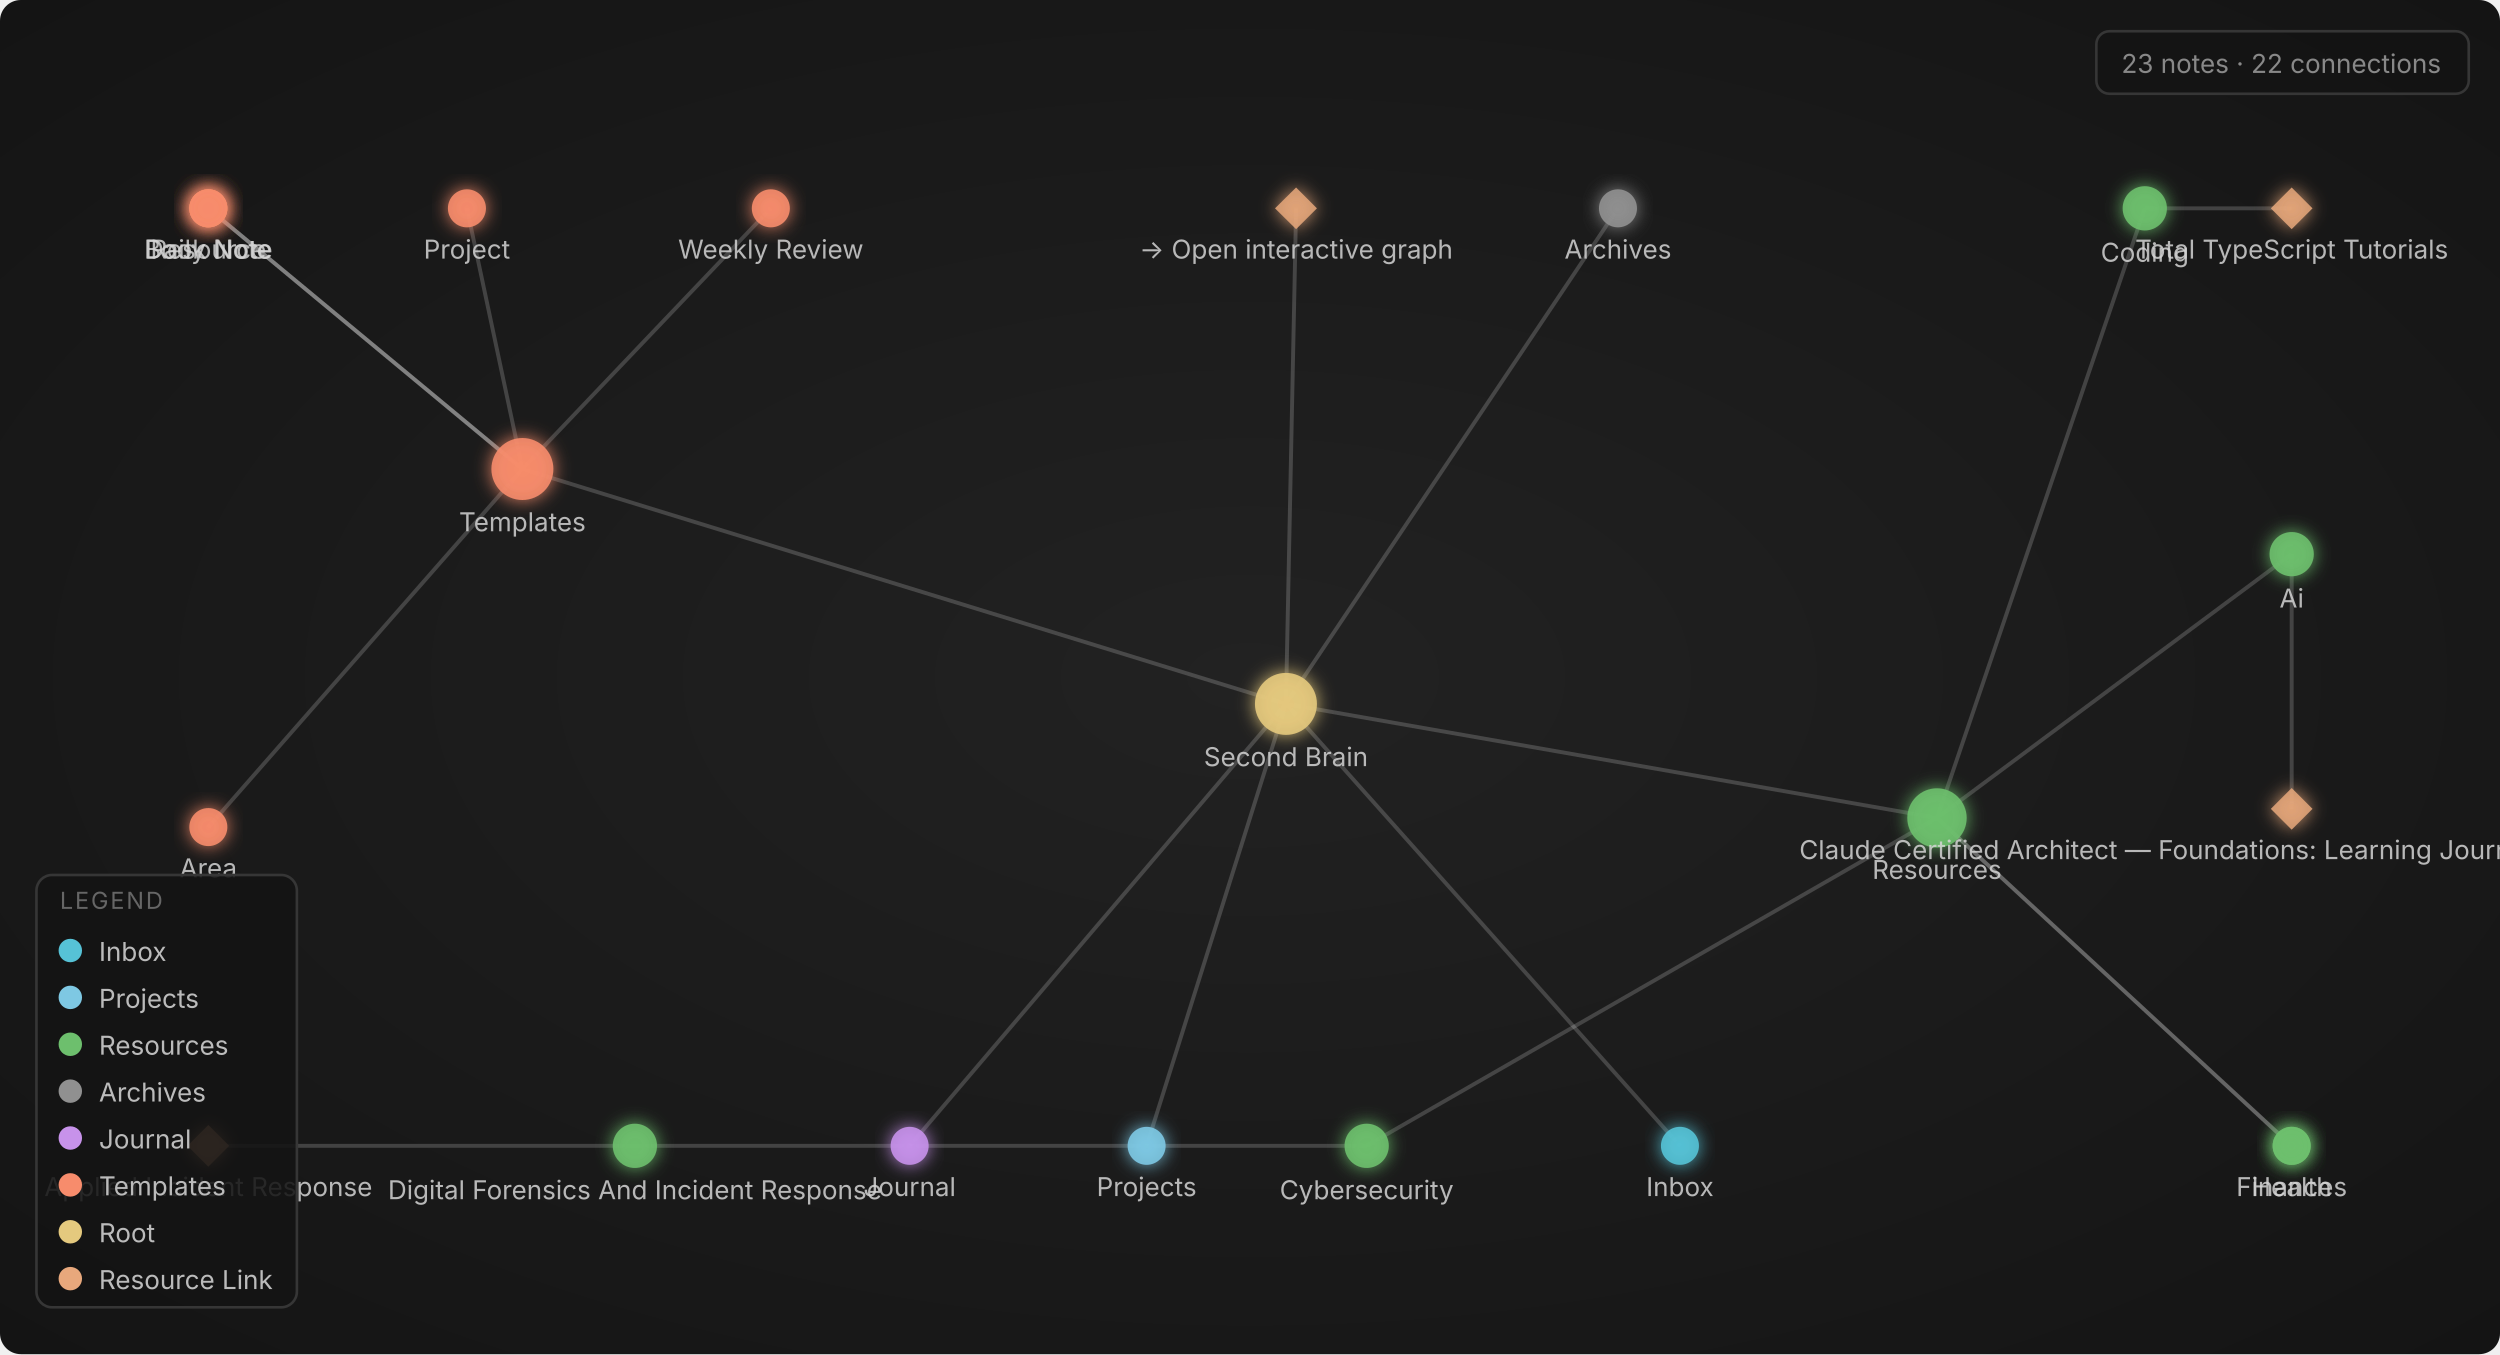
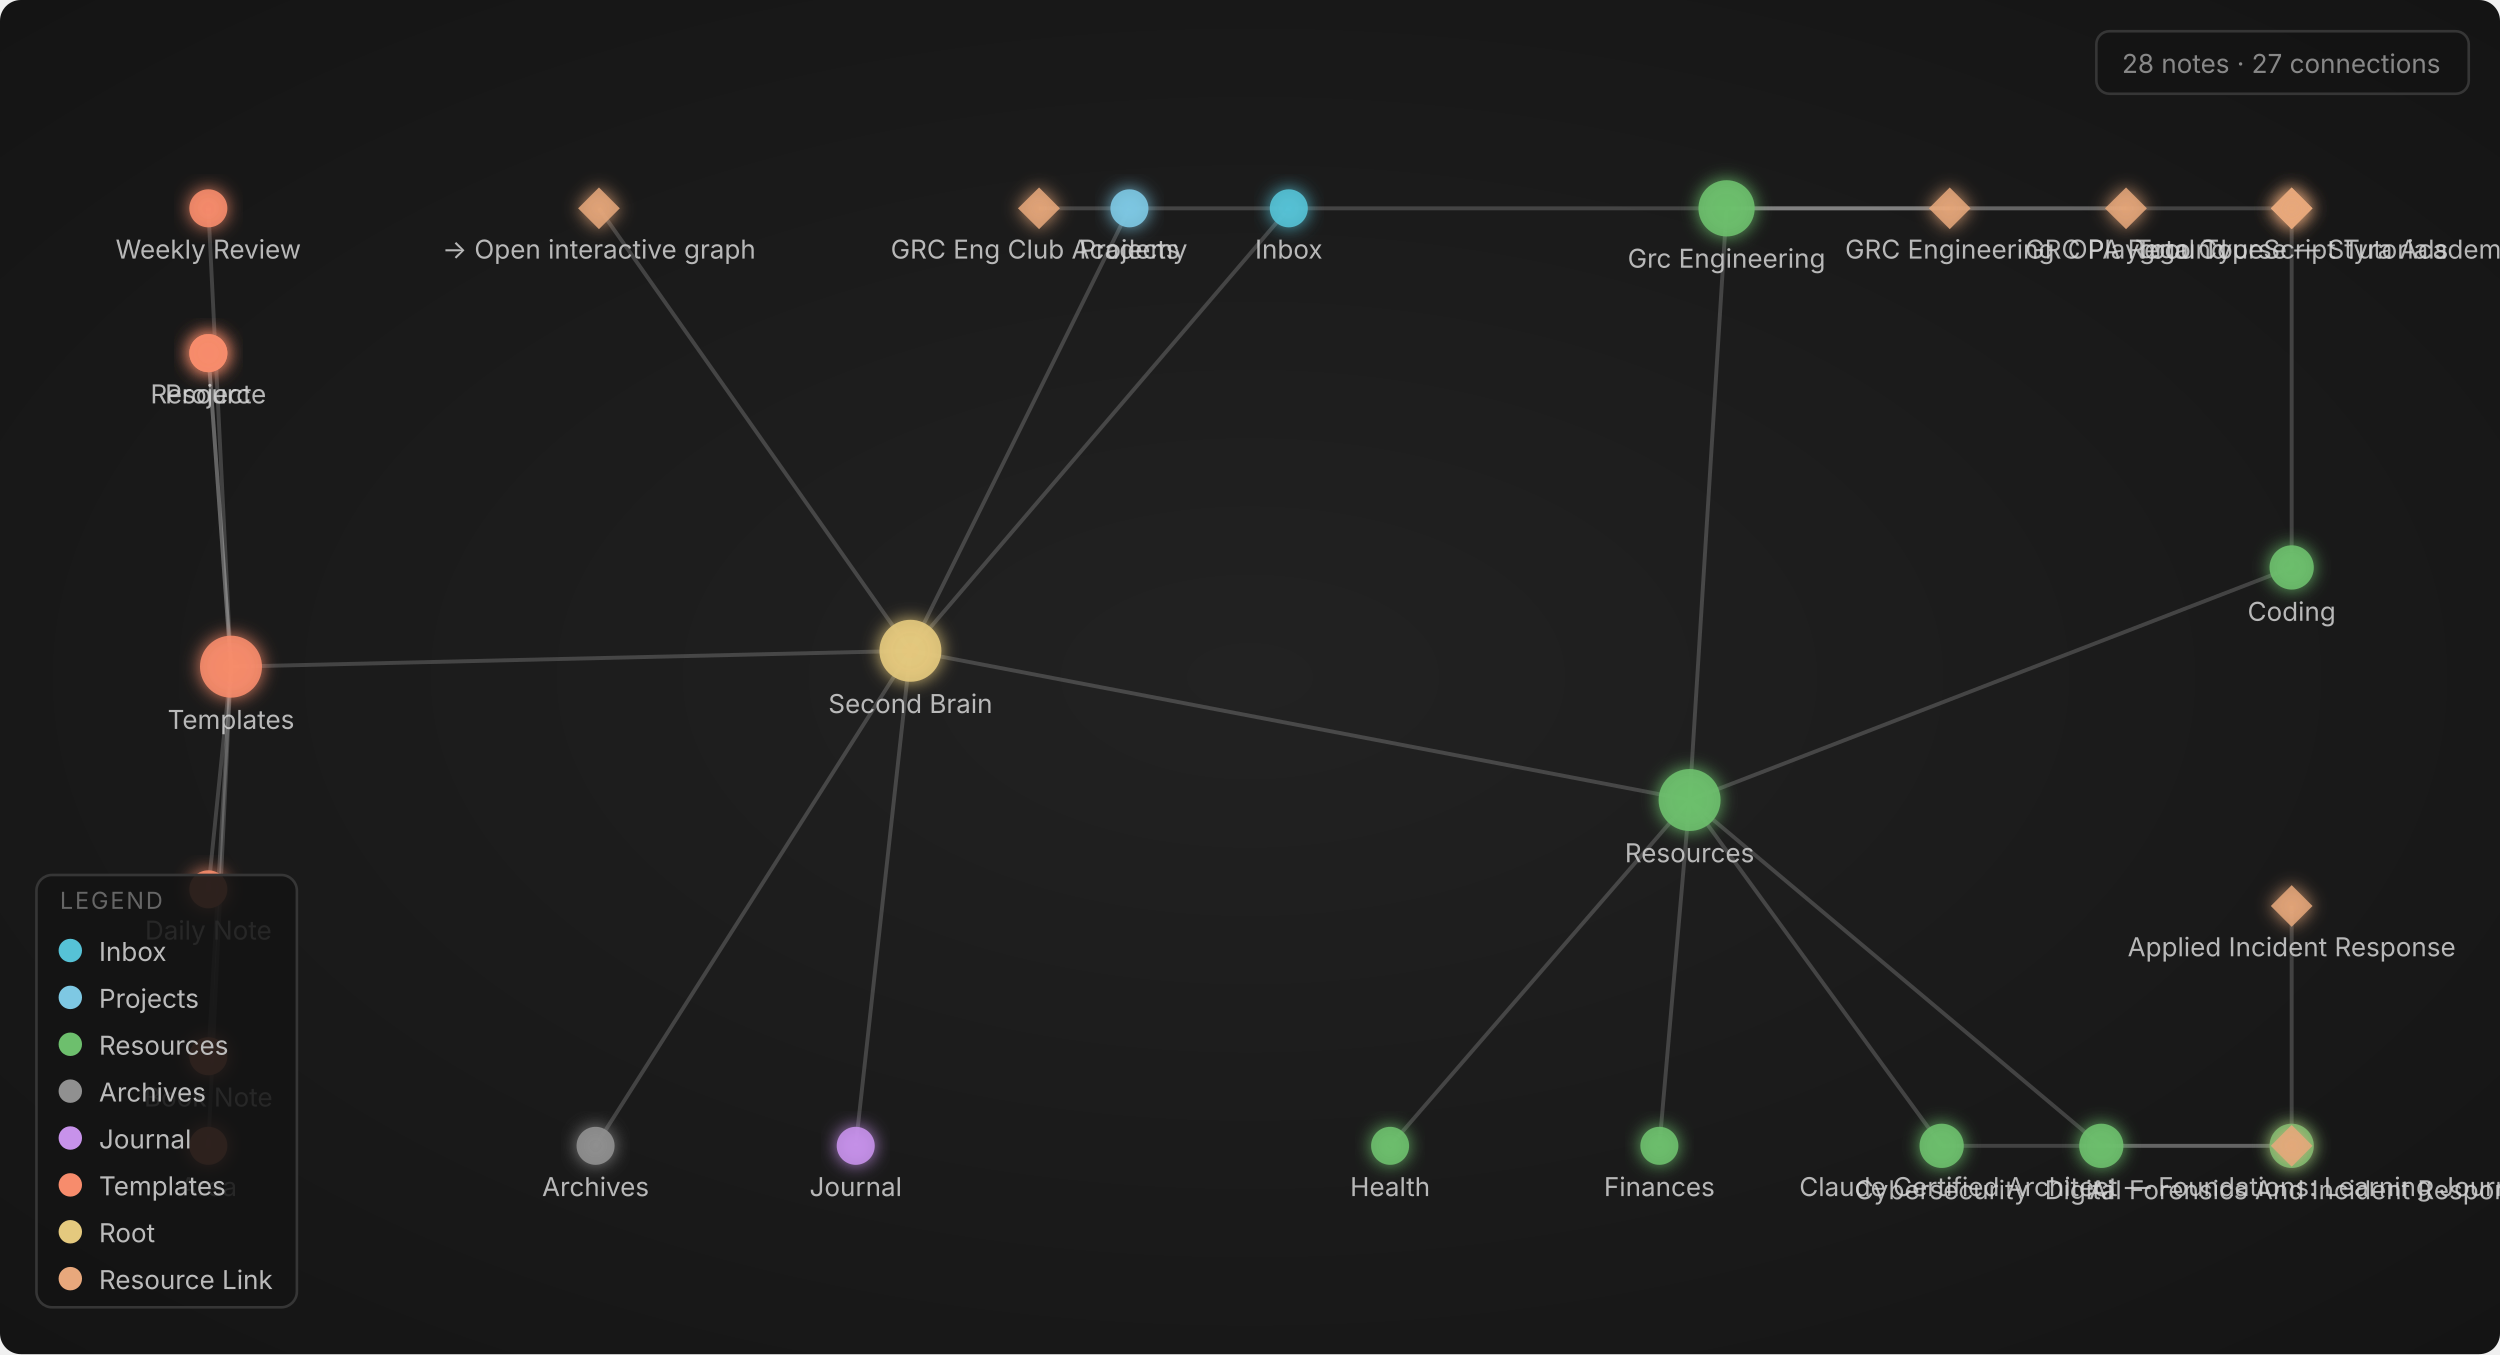
<svg xmlns="http://www.w3.org/2000/svg" width="960" height="520" viewBox="0 0 960 520">
  <defs>
    <radialGradient id="bg" cx="50%" cy="50%" r="70%">
      <stop offset="0%" stop-color="#222222" />
      <stop offset="100%" stop-color="#141414" />
    </radialGradient>
    <filter id="glow" x="-40%" y="-40%" width="180%" height="180%">
      <feGaussianBlur stdDeviation="3.5" result="coloredBlur" />
      <feMerge>
        <feMergeNode in="coloredBlur" />
        <feMergeNode in="SourceGraphic" />
      </feMerge>
    </filter>
  </defs>
  <rect width="960" height="520" fill="url(#bg)" rx="8" />
  <g id="edges">
-     <line x1="743.8" y1="314.1" x2="880.0" y2="212.8" stroke="#ffffff" stroke-opacity="0.18" stroke-width="1.5" />
-     <line x1="743.8" y1="314.1" x2="823.6" y2="80.0" stroke="#ffffff" stroke-opacity="0.18" stroke-width="1.5" />
-     <line x1="743.8" y1="314.1" x2="524.8" y2="440.0" stroke="#ffffff" stroke-opacity="0.18" stroke-width="1.5" />
-     <line x1="743.8" y1="314.1" x2="880.0" y2="440.0" stroke="#ffffff" stroke-opacity="0.18" stroke-width="1.5" />
-     <line x1="743.8" y1="314.1" x2="880.0" y2="440.0" stroke="#ffffff" stroke-opacity="0.18" stroke-width="1.5" />
-     <line x1="524.8" y1="440.0" x2="243.8" y2="440.0" stroke="#ffffff" stroke-opacity="0.18" stroke-width="1.5" />
-     <line x1="200.6" y1="180.1" x2="179.3" y2="80.0" stroke="#ffffff" stroke-opacity="0.18" stroke-width="1.5" />
-     <line x1="200.6" y1="180.1" x2="80.0" y2="317.6" stroke="#ffffff" stroke-opacity="0.18" stroke-width="1.5" />
-     <line x1="200.6" y1="180.1" x2="80.0" y2="80.0" stroke="#ffffff" stroke-opacity="0.18" stroke-width="1.5" />
-     <line x1="200.6" y1="180.1" x2="80.0" y2="80.0" stroke="#ffffff" stroke-opacity="0.18" stroke-width="1.5" />
-     <line x1="200.6" y1="180.1" x2="296.0" y2="80.0" stroke="#ffffff" stroke-opacity="0.18" stroke-width="1.5" />
-     <line x1="200.6" y1="180.1" x2="80.0" y2="80.0" stroke="#ffffff" stroke-opacity="0.18" stroke-width="1.5" />
-     <line x1="493.8" y1="270.3" x2="645.1" y2="440.0" stroke="#ffffff" stroke-opacity="0.18" stroke-width="1.5" />
-     <line x1="493.8" y1="270.3" x2="440.3" y2="440.0" stroke="#ffffff" stroke-opacity="0.18" stroke-width="1.5" />
-     <line x1="493.8" y1="270.3" x2="743.8" y2="314.1" stroke="#ffffff" stroke-opacity="0.18" stroke-width="1.5" />
-     <line x1="493.8" y1="270.3" x2="621.3" y2="80.0" stroke="#ffffff" stroke-opacity="0.18" stroke-width="1.5" />
-     <line x1="493.8" y1="270.3" x2="349.3" y2="440.0" stroke="#ffffff" stroke-opacity="0.18" stroke-width="1.5" />
-     <line x1="493.8" y1="270.3" x2="200.6" y2="180.1" stroke="#ffffff" stroke-opacity="0.18" stroke-width="1.5" />
-     <line x1="880.0" y1="212.8" x2="880.0" y2="310.6" stroke="#ffffff" stroke-opacity="0.18" stroke-width="1.5" />
-     <line x1="823.6" y1="80.0" x2="880.0" y2="80.0" stroke="#ffffff" stroke-opacity="0.18" stroke-width="1.5" />
-     <line x1="243.8" y1="440.0" x2="80.0" y2="440.0" stroke="#ffffff" stroke-opacity="0.18" stroke-width="1.5" />
-     <line x1="493.8" y1="270.3" x2="497.7" y2="80.0" stroke="#ffffff" stroke-opacity="0.18" stroke-width="1.5" />
+     <line x1="648.8" y1="307.2" x2="806.9" y2="440.0" stroke="#ffffff" stroke-opacity="0.18" stroke-width="1.5" />
+     <line x1="648.8" y1="307.2" x2="880.0" y2="217.9" stroke="#ffffff" stroke-opacity="0.18" stroke-width="1.5" />
+     <line x1="648.8" y1="307.2" x2="745.6" y2="440.0" stroke="#ffffff" stroke-opacity="0.18" stroke-width="1.5" />
+     <line x1="648.8" y1="307.2" x2="637.2" y2="440.0" stroke="#ffffff" stroke-opacity="0.18" stroke-width="1.5" />
+     <line x1="648.8" y1="307.2" x2="663.0" y2="80.0" stroke="#ffffff" stroke-opacity="0.18" stroke-width="1.5" />
+     <line x1="648.8" y1="307.2" x2="533.8" y2="440.0" stroke="#ffffff" stroke-opacity="0.18" stroke-width="1.5" />
+     <line x1="745.6" y1="440.0" x2="880.0" y2="440.0" stroke="#ffffff" stroke-opacity="0.18" stroke-width="1.5" />
+     <line x1="88.7" y1="256.0" x2="80.0" y2="135.6" stroke="#ffffff" stroke-opacity="0.18" stroke-width="1.5" />
+     <line x1="88.7" y1="256.0" x2="80.0" y2="440.0" stroke="#ffffff" stroke-opacity="0.18" stroke-width="1.5" />
+     <line x1="88.7" y1="256.0" x2="80.0" y2="135.6" stroke="#ffffff" stroke-opacity="0.18" stroke-width="1.5" />
+     <line x1="88.7" y1="256.0" x2="80.0" y2="341.5" stroke="#ffffff" stroke-opacity="0.18" stroke-width="1.5" />
+     <line x1="88.7" y1="256.0" x2="80.0" y2="80.0" stroke="#ffffff" stroke-opacity="0.18" stroke-width="1.5" />
+     <line x1="88.7" y1="256.0" x2="80.0" y2="405.6" stroke="#ffffff" stroke-opacity="0.18" stroke-width="1.5" />
+     <line x1="349.6" y1="249.9" x2="494.9" y2="80.0" stroke="#ffffff" stroke-opacity="0.18" stroke-width="1.5" />
+     <line x1="349.6" y1="249.9" x2="433.7" y2="80.0" stroke="#ffffff" stroke-opacity="0.18" stroke-width="1.5" />
+     <line x1="349.6" y1="249.9" x2="648.8" y2="307.2" stroke="#ffffff" stroke-opacity="0.18" stroke-width="1.5" />
+     <line x1="349.6" y1="249.9" x2="228.7" y2="440.0" stroke="#ffffff" stroke-opacity="0.18" stroke-width="1.5" />
+     <line x1="349.6" y1="249.9" x2="328.6" y2="440.0" stroke="#ffffff" stroke-opacity="0.18" stroke-width="1.5" />
+     <line x1="349.6" y1="249.9" x2="88.7" y2="256.0" stroke="#ffffff" stroke-opacity="0.18" stroke-width="1.5" />
+     <line x1="806.9" y1="440.0" x2="880.0" y2="440.0" stroke="#ffffff" stroke-opacity="0.18" stroke-width="1.5" />
+     <line x1="880.0" y1="217.9" x2="880.0" y2="80.0" stroke="#ffffff" stroke-opacity="0.18" stroke-width="1.5" />
+     <line x1="880.0" y1="440.0" x2="880.0" y2="347.9" stroke="#ffffff" stroke-opacity="0.18" stroke-width="1.5" />
+     <line x1="663.0" y1="80.0" x2="399.0" y2="80.0" stroke="#ffffff" stroke-opacity="0.18" stroke-width="1.5" />
+     <line x1="663.0" y1="80.0" x2="748.7" y2="80.0" stroke="#ffffff" stroke-opacity="0.18" stroke-width="1.5" />
+     <line x1="663.0" y1="80.0" x2="816.4" y2="80.0" stroke="#ffffff" stroke-opacity="0.18" stroke-width="1.5" />
+     <line x1="663.0" y1="80.0" x2="880.0" y2="80.0" stroke="#ffffff" stroke-opacity="0.18" stroke-width="1.5" />
+     <line x1="349.6" y1="249.9" x2="230.0" y2="80.0" stroke="#ffffff" stroke-opacity="0.18" stroke-width="1.5" />
  </g>
  <g id="nodes">
-     <circle cx="645.1" cy="440.0" r="7.3" fill="#56c2d6" fill-opacity="0.9" filter="url(#glow)" />
-     <text x="645.1" y="459.3" text-anchor="middle" font-size="10" font-family="-apple-system,BlinkMacSystemFont,'Segoe UI',sans-serif" fill="#d4d4d4" fill-opacity="0.85">Inbox</text>
-     <circle cx="440.3" cy="440.0" r="7.3" fill="#7ec8e3" fill-opacity="0.9" filter="url(#glow)" />
-     <text x="440.3" y="459.3" text-anchor="middle" font-size="10" font-family="-apple-system,BlinkMacSystemFont,'Segoe UI',sans-serif" fill="#d4d4d4" fill-opacity="0.85">Projects</text>
-     <circle cx="743.8" cy="314.1" r="11.4" fill="#6dbf6d" fill-opacity="0.9" filter="url(#glow)" />
-     <text x="743.8" y="337.5" text-anchor="middle" font-size="10" font-family="-apple-system,BlinkMacSystemFont,'Segoe UI',sans-serif" fill="#d4d4d4" fill-opacity="0.85">Resources</text>
-     <circle cx="880.0" cy="212.8" r="8.5" fill="#6dbf6d" fill-opacity="0.9" filter="url(#glow)" />
-     <text x="880.0" y="233.3" text-anchor="middle" font-size="10" font-family="-apple-system,BlinkMacSystemFont,'Segoe UI',sans-serif" fill="#d4d4d4" fill-opacity="0.85">Ai</text>
-     <circle cx="823.6" cy="80.0" r="8.5" fill="#6dbf6d" fill-opacity="0.9" filter="url(#glow)" />
-     <text x="823.6" y="100.5" text-anchor="middle" font-size="10" font-family="-apple-system,BlinkMacSystemFont,'Segoe UI',sans-serif" fill="#d4d4d4" fill-opacity="0.85">Coding</text>
-     <circle cx="524.8" cy="440.0" r="8.5" fill="#6dbf6d" fill-opacity="0.9" filter="url(#glow)" />
-     <text x="524.8" y="460.5" text-anchor="middle" font-size="10" font-family="-apple-system,BlinkMacSystemFont,'Segoe UI',sans-serif" fill="#d4d4d4" fill-opacity="0.85">Cybersecurity</text>
-     <circle cx="243.8" cy="440.0" r="8.5" fill="#6dbf6d" fill-opacity="0.9" filter="url(#glow)" />
-     <text x="243.8" y="460.5" text-anchor="middle" font-size="10" font-family="-apple-system,BlinkMacSystemFont,'Segoe UI',sans-serif" fill="#d4d4d4" fill-opacity="0.85">Digital Forensics And Incident Response</text>
-     <circle cx="880.0" cy="440.0" r="7.3" fill="#6dbf6d" fill-opacity="0.9" filter="url(#glow)" />
-     <text x="880.0" y="459.3" text-anchor="middle" font-size="10" font-family="-apple-system,BlinkMacSystemFont,'Segoe UI',sans-serif" fill="#d4d4d4" fill-opacity="0.85">Finances</text>
-     <circle cx="880.0" cy="440.0" r="7.3" fill="#6dbf6d" fill-opacity="0.9" filter="url(#glow)" />
-     <text x="880.0" y="459.3" text-anchor="middle" font-size="10" font-family="-apple-system,BlinkMacSystemFont,'Segoe UI',sans-serif" fill="#d4d4d4" fill-opacity="0.85">Health</text>
-     <circle cx="621.3" cy="80.0" r="7.3" fill="#909090" fill-opacity="0.9" filter="url(#glow)" />
-     <text x="621.3" y="99.3" text-anchor="middle" font-size="10" font-family="-apple-system,BlinkMacSystemFont,'Segoe UI',sans-serif" fill="#d4d4d4" fill-opacity="0.85">Archives</text>
-     <circle cx="349.3" cy="440.0" r="7.3" fill="#c792ea" fill-opacity="0.9" filter="url(#glow)" />
-     <text x="349.3" y="459.3" text-anchor="middle" font-size="10" font-family="-apple-system,BlinkMacSystemFont,'Segoe UI',sans-serif" fill="#d4d4d4" fill-opacity="0.85">Journal</text>
-     <circle cx="200.6" cy="180.1" r="11.9" fill="#f78c6c" fill-opacity="0.9" filter="url(#glow)" />
-     <text x="200.6" y="204.0" text-anchor="middle" font-size="10" font-family="-apple-system,BlinkMacSystemFont,'Segoe UI',sans-serif" fill="#d4d4d4" fill-opacity="0.85">Templates</text>
-     <circle cx="80.0" cy="317.6" r="7.3" fill="#f78c6c" fill-opacity="0.9" filter="url(#glow)" />
-     <text x="80.0" y="336.9" text-anchor="middle" font-size="10" font-family="-apple-system,BlinkMacSystemFont,'Segoe UI',sans-serif" fill="#d4d4d4" fill-opacity="0.85">Area</text>
+     <circle cx="494.9" cy="80.0" r="7.3" fill="#56c2d6" fill-opacity="0.9" filter="url(#glow)" />
+     <text x="494.9" y="99.3" text-anchor="middle" font-size="10" font-family="-apple-system,BlinkMacSystemFont,'Segoe UI',sans-serif" fill="#d4d4d4" fill-opacity="0.85">Inbox</text>
+     <circle cx="433.7" cy="80.0" r="7.3" fill="#7ec8e3" fill-opacity="0.9" filter="url(#glow)" />
+     <text x="433.7" y="99.3" text-anchor="middle" font-size="10" font-family="-apple-system,BlinkMacSystemFont,'Segoe UI',sans-serif" fill="#d4d4d4" fill-opacity="0.85">Projects</text>
+     <circle cx="648.8" cy="307.2" r="11.9" fill="#6dbf6d" fill-opacity="0.9" filter="url(#glow)" />
+     <text x="648.8" y="331.1" text-anchor="middle" font-size="10" font-family="-apple-system,BlinkMacSystemFont,'Segoe UI',sans-serif" fill="#d4d4d4" fill-opacity="0.85">Resources</text>
+     <circle cx="806.9" cy="440.0" r="8.5" fill="#6dbf6d" fill-opacity="0.9" filter="url(#glow)" />
+     <text x="806.9" y="460.5" text-anchor="middle" font-size="10" font-family="-apple-system,BlinkMacSystemFont,'Segoe UI',sans-serif" fill="#d4d4d4" fill-opacity="0.85">Ai</text>
+     <circle cx="880.0" cy="217.9" r="8.5" fill="#6dbf6d" fill-opacity="0.9" filter="url(#glow)" />
+     <text x="880.0" y="238.4" text-anchor="middle" font-size="10" font-family="-apple-system,BlinkMacSystemFont,'Segoe UI',sans-serif" fill="#d4d4d4" fill-opacity="0.85">Coding</text>
+     <circle cx="745.6" cy="440.0" r="8.5" fill="#6dbf6d" fill-opacity="0.9" filter="url(#glow)" />
+     <text x="745.6" y="460.5" text-anchor="middle" font-size="10" font-family="-apple-system,BlinkMacSystemFont,'Segoe UI',sans-serif" fill="#d4d4d4" fill-opacity="0.85">Cybersecurity</text>
+     <circle cx="880.0" cy="440.0" r="8.5" fill="#6dbf6d" fill-opacity="0.9" filter="url(#glow)" />
+     <text x="880.0" y="460.5" text-anchor="middle" font-size="10" font-family="-apple-system,BlinkMacSystemFont,'Segoe UI',sans-serif" fill="#d4d4d4" fill-opacity="0.85">Digital Forensics And Incident Response</text>
+     <circle cx="637.2" cy="440.0" r="7.3" fill="#6dbf6d" fill-opacity="0.9" filter="url(#glow)" />
+     <text x="637.2" y="459.3" text-anchor="middle" font-size="10" font-family="-apple-system,BlinkMacSystemFont,'Segoe UI',sans-serif" fill="#d4d4d4" fill-opacity="0.85">Finances</text>
+     <circle cx="663.0" cy="80.0" r="10.8" fill="#6dbf6d" fill-opacity="0.9" filter="url(#glow)" />
+     <text x="663.0" y="102.8" text-anchor="middle" font-size="10" font-family="-apple-system,BlinkMacSystemFont,'Segoe UI',sans-serif" fill="#d4d4d4" fill-opacity="0.85">Grc Engineering</text>
+     <circle cx="533.8" cy="440.0" r="7.3" fill="#6dbf6d" fill-opacity="0.9" filter="url(#glow)" />
+     <text x="533.8" y="459.3" text-anchor="middle" font-size="10" font-family="-apple-system,BlinkMacSystemFont,'Segoe UI',sans-serif" fill="#d4d4d4" fill-opacity="0.85">Health</text>
+     <circle cx="228.7" cy="440.0" r="7.3" fill="#909090" fill-opacity="0.9" filter="url(#glow)" />
+     <text x="228.7" y="459.3" text-anchor="middle" font-size="10" font-family="-apple-system,BlinkMacSystemFont,'Segoe UI',sans-serif" fill="#d4d4d4" fill-opacity="0.85">Archives</text>
+     <circle cx="328.6" cy="440.0" r="7.3" fill="#c792ea" fill-opacity="0.9" filter="url(#glow)" />
+     <text x="328.6" y="459.3" text-anchor="middle" font-size="10" font-family="-apple-system,BlinkMacSystemFont,'Segoe UI',sans-serif" fill="#d4d4d4" fill-opacity="0.85">Journal</text>
+     <circle cx="88.7" cy="256.0" r="11.9" fill="#f78c6c" fill-opacity="0.9" filter="url(#glow)" />
+     <text x="88.7" y="279.9" text-anchor="middle" font-size="10" font-family="-apple-system,BlinkMacSystemFont,'Segoe UI',sans-serif" fill="#d4d4d4" fill-opacity="0.85">Templates</text>
+     <circle cx="80.0" cy="440.0" r="7.3" fill="#f78c6c" fill-opacity="0.9" filter="url(#glow)" />
+     <text x="80.0" y="459.3" text-anchor="middle" font-size="10" font-family="-apple-system,BlinkMacSystemFont,'Segoe UI',sans-serif" fill="#d4d4d4" fill-opacity="0.85">Area</text>
+     <circle cx="80.0" cy="405.6" r="7.3" fill="#f78c6c" fill-opacity="0.9" filter="url(#glow)" />
+     <text x="80.0" y="424.9" text-anchor="middle" font-size="10" font-family="-apple-system,BlinkMacSystemFont,'Segoe UI',sans-serif" fill="#d4d4d4" fill-opacity="0.85">Book Note</text>
+     <circle cx="80.0" cy="341.5" r="7.3" fill="#f78c6c" fill-opacity="0.9" filter="url(#glow)" />
+     <text x="80.0" y="360.8" text-anchor="middle" font-size="10" font-family="-apple-system,BlinkMacSystemFont,'Segoe UI',sans-serif" fill="#d4d4d4" fill-opacity="0.85">Daily Note</text>
+     <circle cx="80.0" cy="135.6" r="7.3" fill="#f78c6c" fill-opacity="0.9" filter="url(#glow)" />
+     <text x="80.0" y="154.9" text-anchor="middle" font-size="10" font-family="-apple-system,BlinkMacSystemFont,'Segoe UI',sans-serif" fill="#d4d4d4" fill-opacity="0.85">Project</text>
+     <circle cx="80.0" cy="135.6" r="7.3" fill="#f78c6c" fill-opacity="0.9" filter="url(#glow)" />
+     <text x="80.0" y="154.9" text-anchor="middle" font-size="10" font-family="-apple-system,BlinkMacSystemFont,'Segoe UI',sans-serif" fill="#d4d4d4" fill-opacity="0.85">Resource</text>
    <circle cx="80.0" cy="80.0" r="7.3" fill="#f78c6c" fill-opacity="0.9" filter="url(#glow)" />
-     <text x="80.0" y="99.3" text-anchor="middle" font-size="10" font-family="-apple-system,BlinkMacSystemFont,'Segoe UI',sans-serif" fill="#d4d4d4" fill-opacity="0.85">Book Note</text>
-     <circle cx="80.0" cy="80.0" r="7.3" fill="#f78c6c" fill-opacity="0.9" filter="url(#glow)" />
-     <text x="80.0" y="99.3" text-anchor="middle" font-size="10" font-family="-apple-system,BlinkMacSystemFont,'Segoe UI',sans-serif" fill="#d4d4d4" fill-opacity="0.85">Daily Note</text>
-     <circle cx="179.3" cy="80.0" r="7.3" fill="#f78c6c" fill-opacity="0.9" filter="url(#glow)" />
-     <text x="179.3" y="99.3" text-anchor="middle" font-size="10" font-family="-apple-system,BlinkMacSystemFont,'Segoe UI',sans-serif" fill="#d4d4d4" fill-opacity="0.85">Project</text>
-     <circle cx="80.0" cy="80.0" r="7.3" fill="#f78c6c" fill-opacity="0.9" filter="url(#glow)" />
-     <text x="80.0" y="99.3" text-anchor="middle" font-size="10" font-family="-apple-system,BlinkMacSystemFont,'Segoe UI',sans-serif" fill="#d4d4d4" fill-opacity="0.85">Resource</text>
-     <circle cx="296.0" cy="80.0" r="7.3" fill="#f78c6c" fill-opacity="0.9" filter="url(#glow)" />
-     <text x="296.0" y="99.3" text-anchor="middle" font-size="10" font-family="-apple-system,BlinkMacSystemFont,'Segoe UI',sans-serif" fill="#d4d4d4" fill-opacity="0.85">Weekly Review</text>
-     <circle cx="493.8" cy="270.3" r="11.9" fill="#e4c97e" fill-opacity="0.9" filter="url(#glow)" />
-     <text x="493.8" y="294.2" text-anchor="middle" font-size="10" font-family="-apple-system,BlinkMacSystemFont,'Segoe UI',sans-serif" fill="#d4d4d4" fill-opacity="0.85">Second Brain</text>
-     <polygon points="880.0,302.6 888.0,310.6 880.0,318.6 872.0,310.6" fill="#e8a87c" fill-opacity="0.85" filter="url(#glow)" />
-     <text x="880.0" y="329.9" text-anchor="middle" font-size="10" font-family="-apple-system,BlinkMacSystemFont,'Segoe UI',sans-serif" fill="#d4d4d4" fill-opacity="0.85">Claude Certified Architect — Foundations: Learning Journey &amp; Exam Experience</text>
+     <text x="80.0" y="99.3" text-anchor="middle" font-size="10" font-family="-apple-system,BlinkMacSystemFont,'Segoe UI',sans-serif" fill="#d4d4d4" fill-opacity="0.85">Weekly Review</text>
+     <circle cx="349.6" cy="249.9" r="11.9" fill="#e4c97e" fill-opacity="0.9" filter="url(#glow)" />
+     <text x="349.6" y="273.8" text-anchor="middle" font-size="10" font-family="-apple-system,BlinkMacSystemFont,'Segoe UI',sans-serif" fill="#d4d4d4" fill-opacity="0.85">Second Brain</text>
+     <polygon points="880.0,432.0 888.0,440.0 880.0,448.0 872.0,440.0" fill="#e8a87c" fill-opacity="0.85" filter="url(#glow)" />
+     <text x="880.0" y="459.3" text-anchor="middle" font-size="10" font-family="-apple-system,BlinkMacSystemFont,'Segoe UI',sans-serif" fill="#d4d4d4" fill-opacity="0.85">Claude Certified Architect — Foundations: Learning Journey &amp; Exam Experience</text>
    <polygon points="880.0,72.0 888.0,80.0 880.0,88.0 872.0,80.0" fill="#e8a87c" fill-opacity="0.85" filter="url(#glow)" />
    <text x="880.0" y="99.3" text-anchor="middle" font-size="10" font-family="-apple-system,BlinkMacSystemFont,'Segoe UI',sans-serif" fill="#d4d4d4" fill-opacity="0.85">Total TypeScript Tutorials</text>
-     <polygon points="80.0,432.0 88.0,440.0 80.0,448.0 72.0,440.0" fill="#e8a87c" fill-opacity="0.85" filter="url(#glow)" />
-     <text x="80.0" y="459.3" text-anchor="middle" font-size="10" font-family="-apple-system,BlinkMacSystemFont,'Segoe UI',sans-serif" fill="#d4d4d4" fill-opacity="0.85">Applied Incident Response</text>
-     <polygon points="497.7,72.0 505.7,80.0 497.7,88.0 489.6,80.0" fill="#e8a87c" fill-opacity="0.85" filter="url(#glow)" />
-     <text x="497.7" y="99.3" text-anchor="middle" font-size="10" font-family="-apple-system,BlinkMacSystemFont,'Segoe UI',sans-serif" fill="#d4d4d4" fill-opacity="0.85">→ Open interactive graph</text>
+     <polygon points="880.0,339.9 888.0,347.9 880.0,355.9 872.0,347.9" fill="#e8a87c" fill-opacity="0.85" filter="url(#glow)" />
+     <text x="880.0" y="367.2" text-anchor="middle" font-size="10" font-family="-apple-system,BlinkMacSystemFont,'Segoe UI',sans-serif" fill="#d4d4d4" fill-opacity="0.85">Applied Incident Response</text>
+     <polygon points="399.0,72.0 407.0,80.0 399.0,88.0 390.9,80.0" fill="#e8a87c" fill-opacity="0.85" filter="url(#glow)" />
+     <text x="399.0" y="99.3" text-anchor="middle" font-size="10" font-family="-apple-system,BlinkMacSystemFont,'Segoe UI',sans-serif" fill="#d4d4d4" fill-opacity="0.85">GRC Eng Club Academy</text>
+     <polygon points="748.7,72.0 756.7,80.0 748.7,88.0 740.7,80.0" fill="#e8a87c" fill-opacity="0.85" filter="url(#glow)" />
+     <text x="748.7" y="99.3" text-anchor="middle" font-size="10" font-family="-apple-system,BlinkMacSystemFont,'Segoe UI',sans-serif" fill="#d4d4d4" fill-opacity="0.85">GRC Engineering</text>
+     <polygon points="816.4,72.0 824.4,80.0 816.4,88.0 808.3,80.0" fill="#e8a87c" fill-opacity="0.85" filter="url(#glow)" />
+     <text x="816.4" y="99.3" text-anchor="middle" font-size="10" font-family="-apple-system,BlinkMacSystemFont,'Segoe UI',sans-serif" fill="#d4d4d4" fill-opacity="0.85">GRC Playground</text>
+     <polygon points="880.0,72.0 888.0,80.0 880.0,88.0 872.0,80.0" fill="#e8a87c" fill-opacity="0.85" filter="url(#glow)" />
+     <text x="880.0" y="99.3" text-anchor="middle" font-size="10" font-family="-apple-system,BlinkMacSystemFont,'Segoe UI',sans-serif" fill="#d4d4d4" fill-opacity="0.85">OPA Rego Course — Styra Academy</text>
+     <polygon points="230.0,72.0 238.0,80.0 230.0,88.0 222.0,80.0" fill="#e8a87c" fill-opacity="0.85" filter="url(#glow)" />
+     <text x="230.0" y="99.3" text-anchor="middle" font-size="10" font-family="-apple-system,BlinkMacSystemFont,'Segoe UI',sans-serif" fill="#d4d4d4" fill-opacity="0.85">→ Open interactive graph</text>
  </g>
  <rect x="14" y="336" width="100" height="166" rx="6" fill="#141414" fill-opacity="0.88" stroke="#363636" stroke-width="1" />
  <text x="23" y="349" font-size="9" font-family="-apple-system,BlinkMacSystemFont,'Segoe UI',sans-serif" fill="#666" letter-spacing="0.08em">LEGEND</text>
  <circle cx="27" cy="365" r="4.5" fill="#56c2d6" />
  <text x="38" y="369" font-size="10" font-family="-apple-system,BlinkMacSystemFont,'Segoe UI',sans-serif" fill="#bbbbbb">Inbox</text>
  <circle cx="27" cy="383" r="4.5" fill="#7ec8e3" />
  <text x="38" y="387" font-size="10" font-family="-apple-system,BlinkMacSystemFont,'Segoe UI',sans-serif" fill="#bbbbbb">Projects</text>
  <circle cx="27" cy="401" r="4.5" fill="#6dbf6d" />
  <text x="38" y="405" font-size="10" font-family="-apple-system,BlinkMacSystemFont,'Segoe UI',sans-serif" fill="#bbbbbb">Resources</text>
  <circle cx="27" cy="419" r="4.5" fill="#909090" />
  <text x="38" y="423" font-size="10" font-family="-apple-system,BlinkMacSystemFont,'Segoe UI',sans-serif" fill="#bbbbbb">Archives</text>
  <circle cx="27" cy="437" r="4.5" fill="#c792ea" />
  <text x="38" y="441" font-size="10" font-family="-apple-system,BlinkMacSystemFont,'Segoe UI',sans-serif" fill="#bbbbbb">Journal</text>
  <circle cx="27" cy="455" r="4.5" fill="#f78c6c" />
  <text x="38" y="459" font-size="10" font-family="-apple-system,BlinkMacSystemFont,'Segoe UI',sans-serif" fill="#bbbbbb">Templates</text>
  <circle cx="27" cy="473" r="4.5" fill="#e4c97e" />
  <text x="38" y="477" font-size="10" font-family="-apple-system,BlinkMacSystemFont,'Segoe UI',sans-serif" fill="#bbbbbb">Root</text>
  <circle cx="27" cy="491" r="4.5" fill="#e8a87c" />
  <text x="38" y="495" font-size="10" font-family="-apple-system,BlinkMacSystemFont,'Segoe UI',sans-serif" fill="#bbbbbb">Resource Link</text>
  <rect x="805" y="12" width="143" height="24" rx="5" fill="#141414" fill-opacity="0.88" stroke="#363636" stroke-width="1" />
-   <text x="876" y="28" text-anchor="middle" font-size="10" font-family="-apple-system,BlinkMacSystemFont,'Segoe UI',sans-serif" fill="#888">23 notes · 22 connections</text>
+   <text x="876" y="28" text-anchor="middle" font-size="10" font-family="-apple-system,BlinkMacSystemFont,'Segoe UI',sans-serif" fill="#888">28 notes · 27 connections</text>
</svg>
